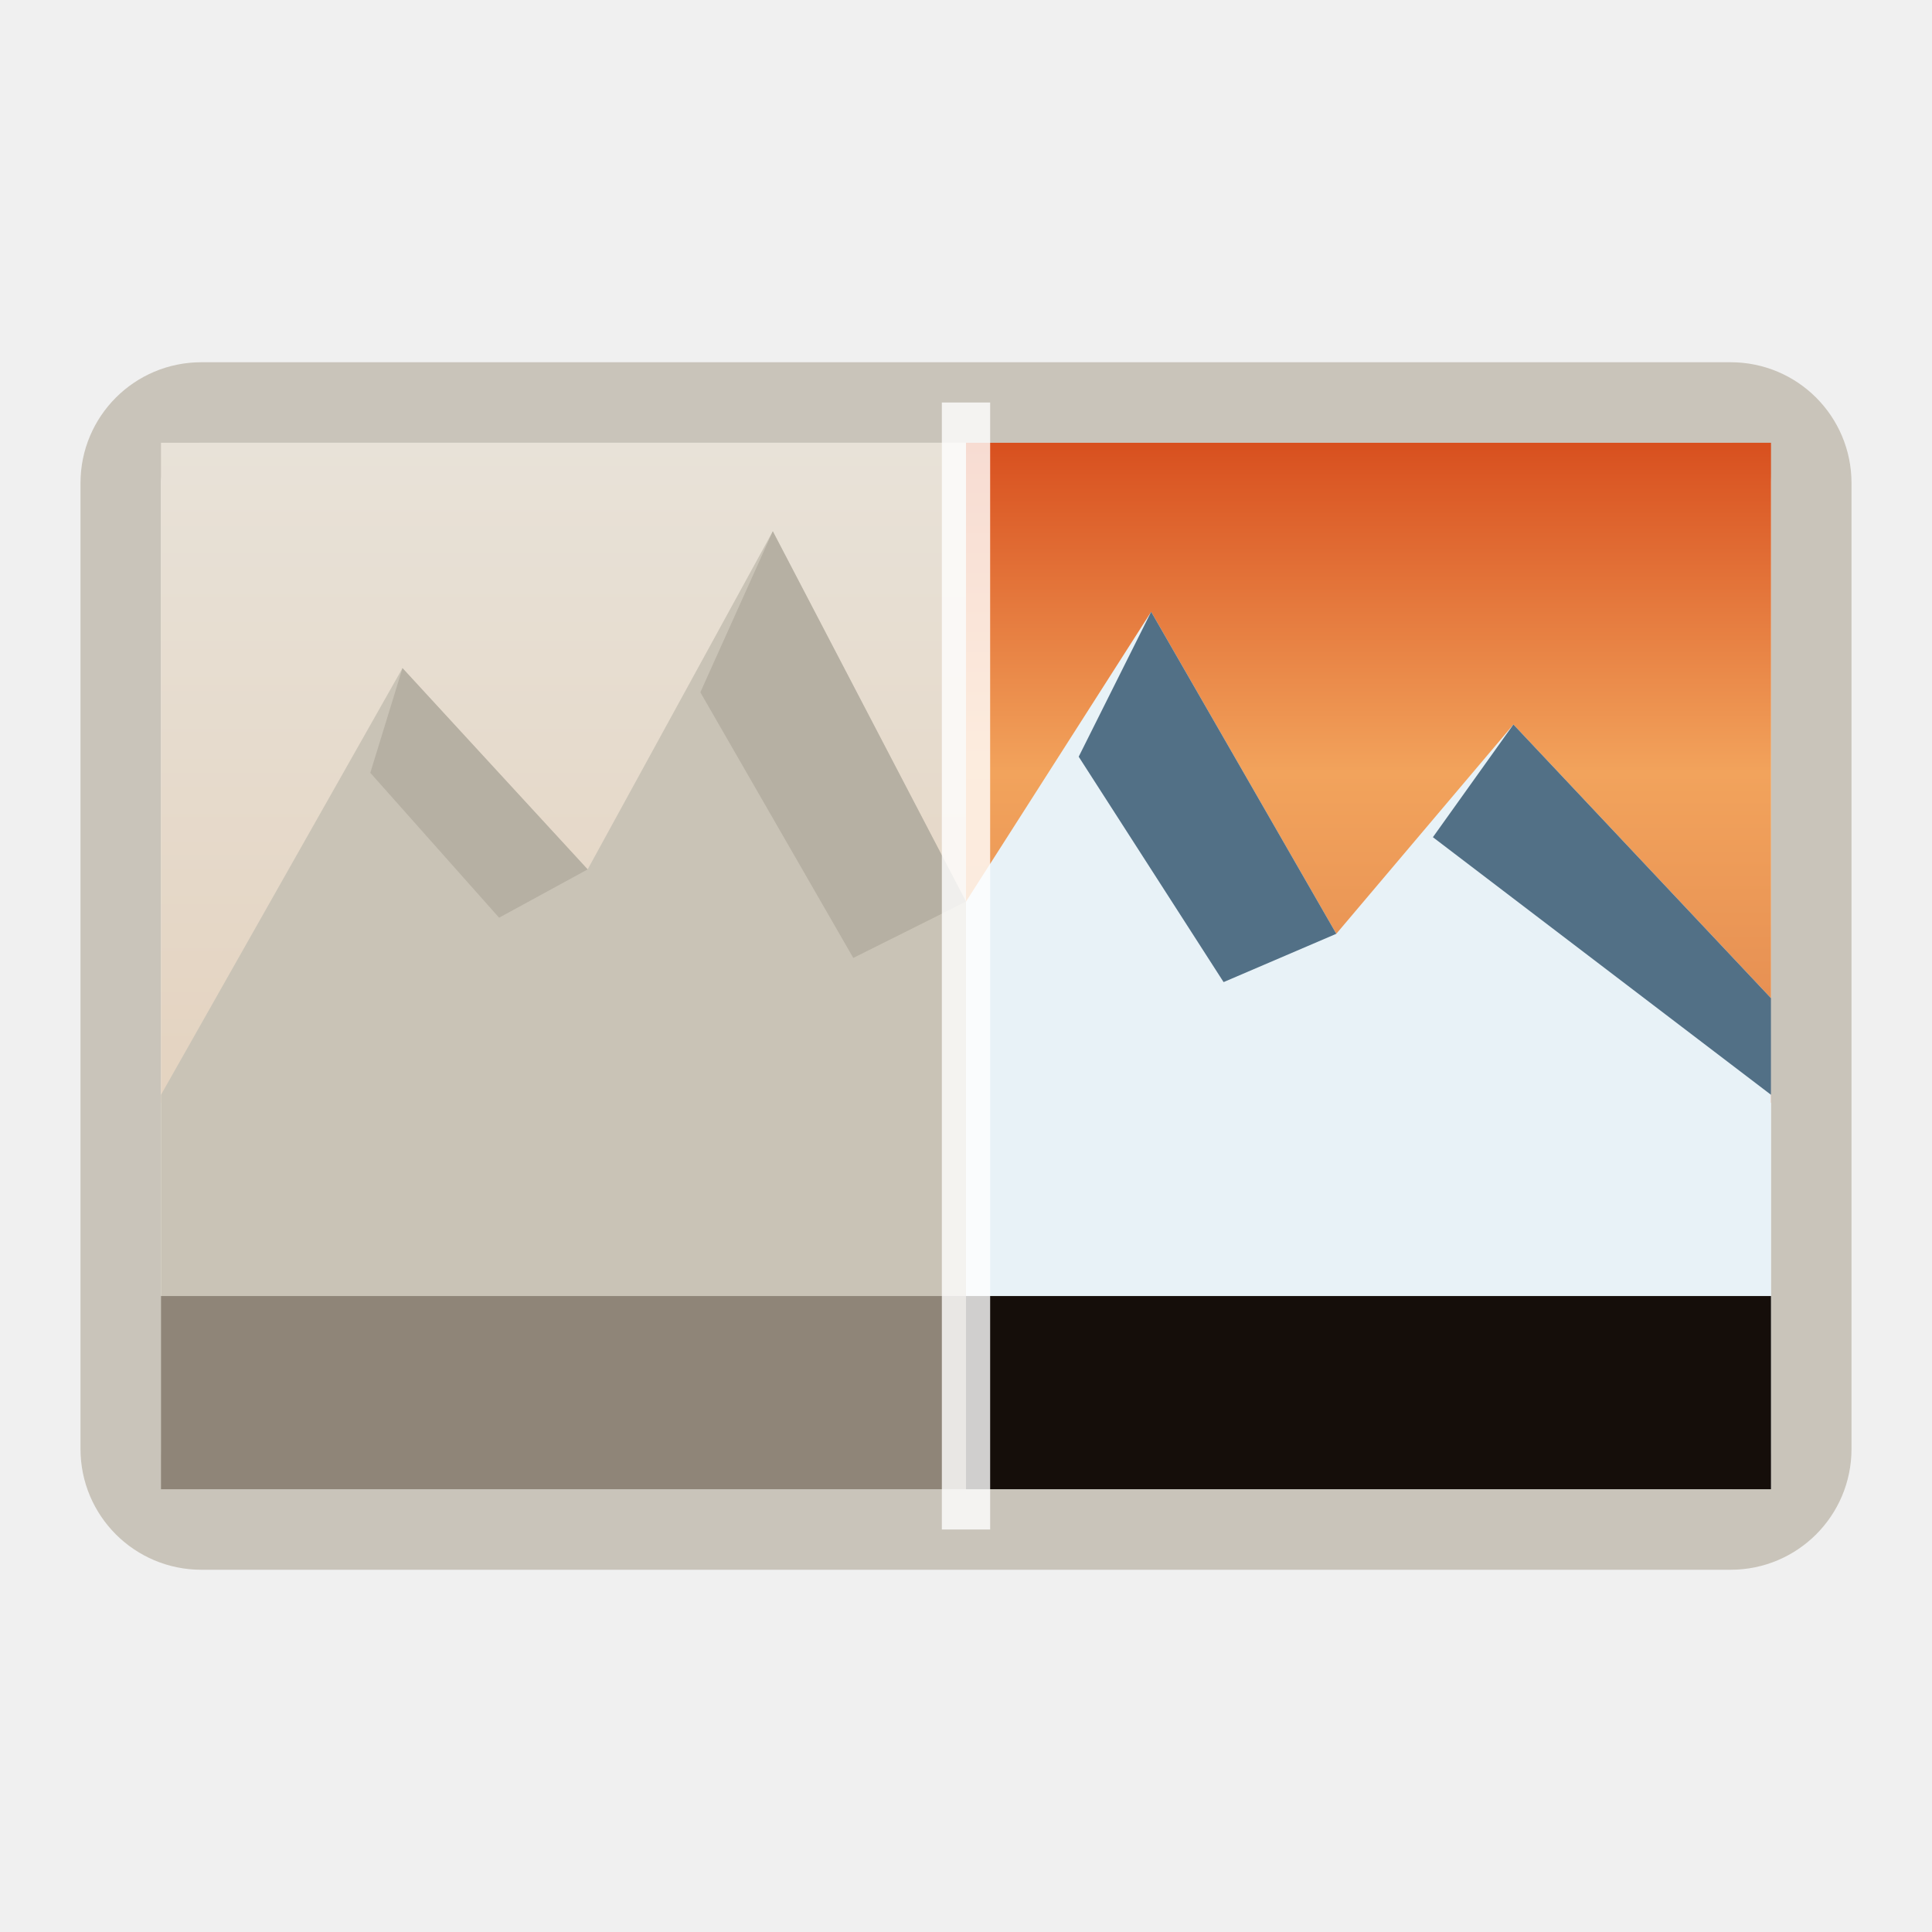
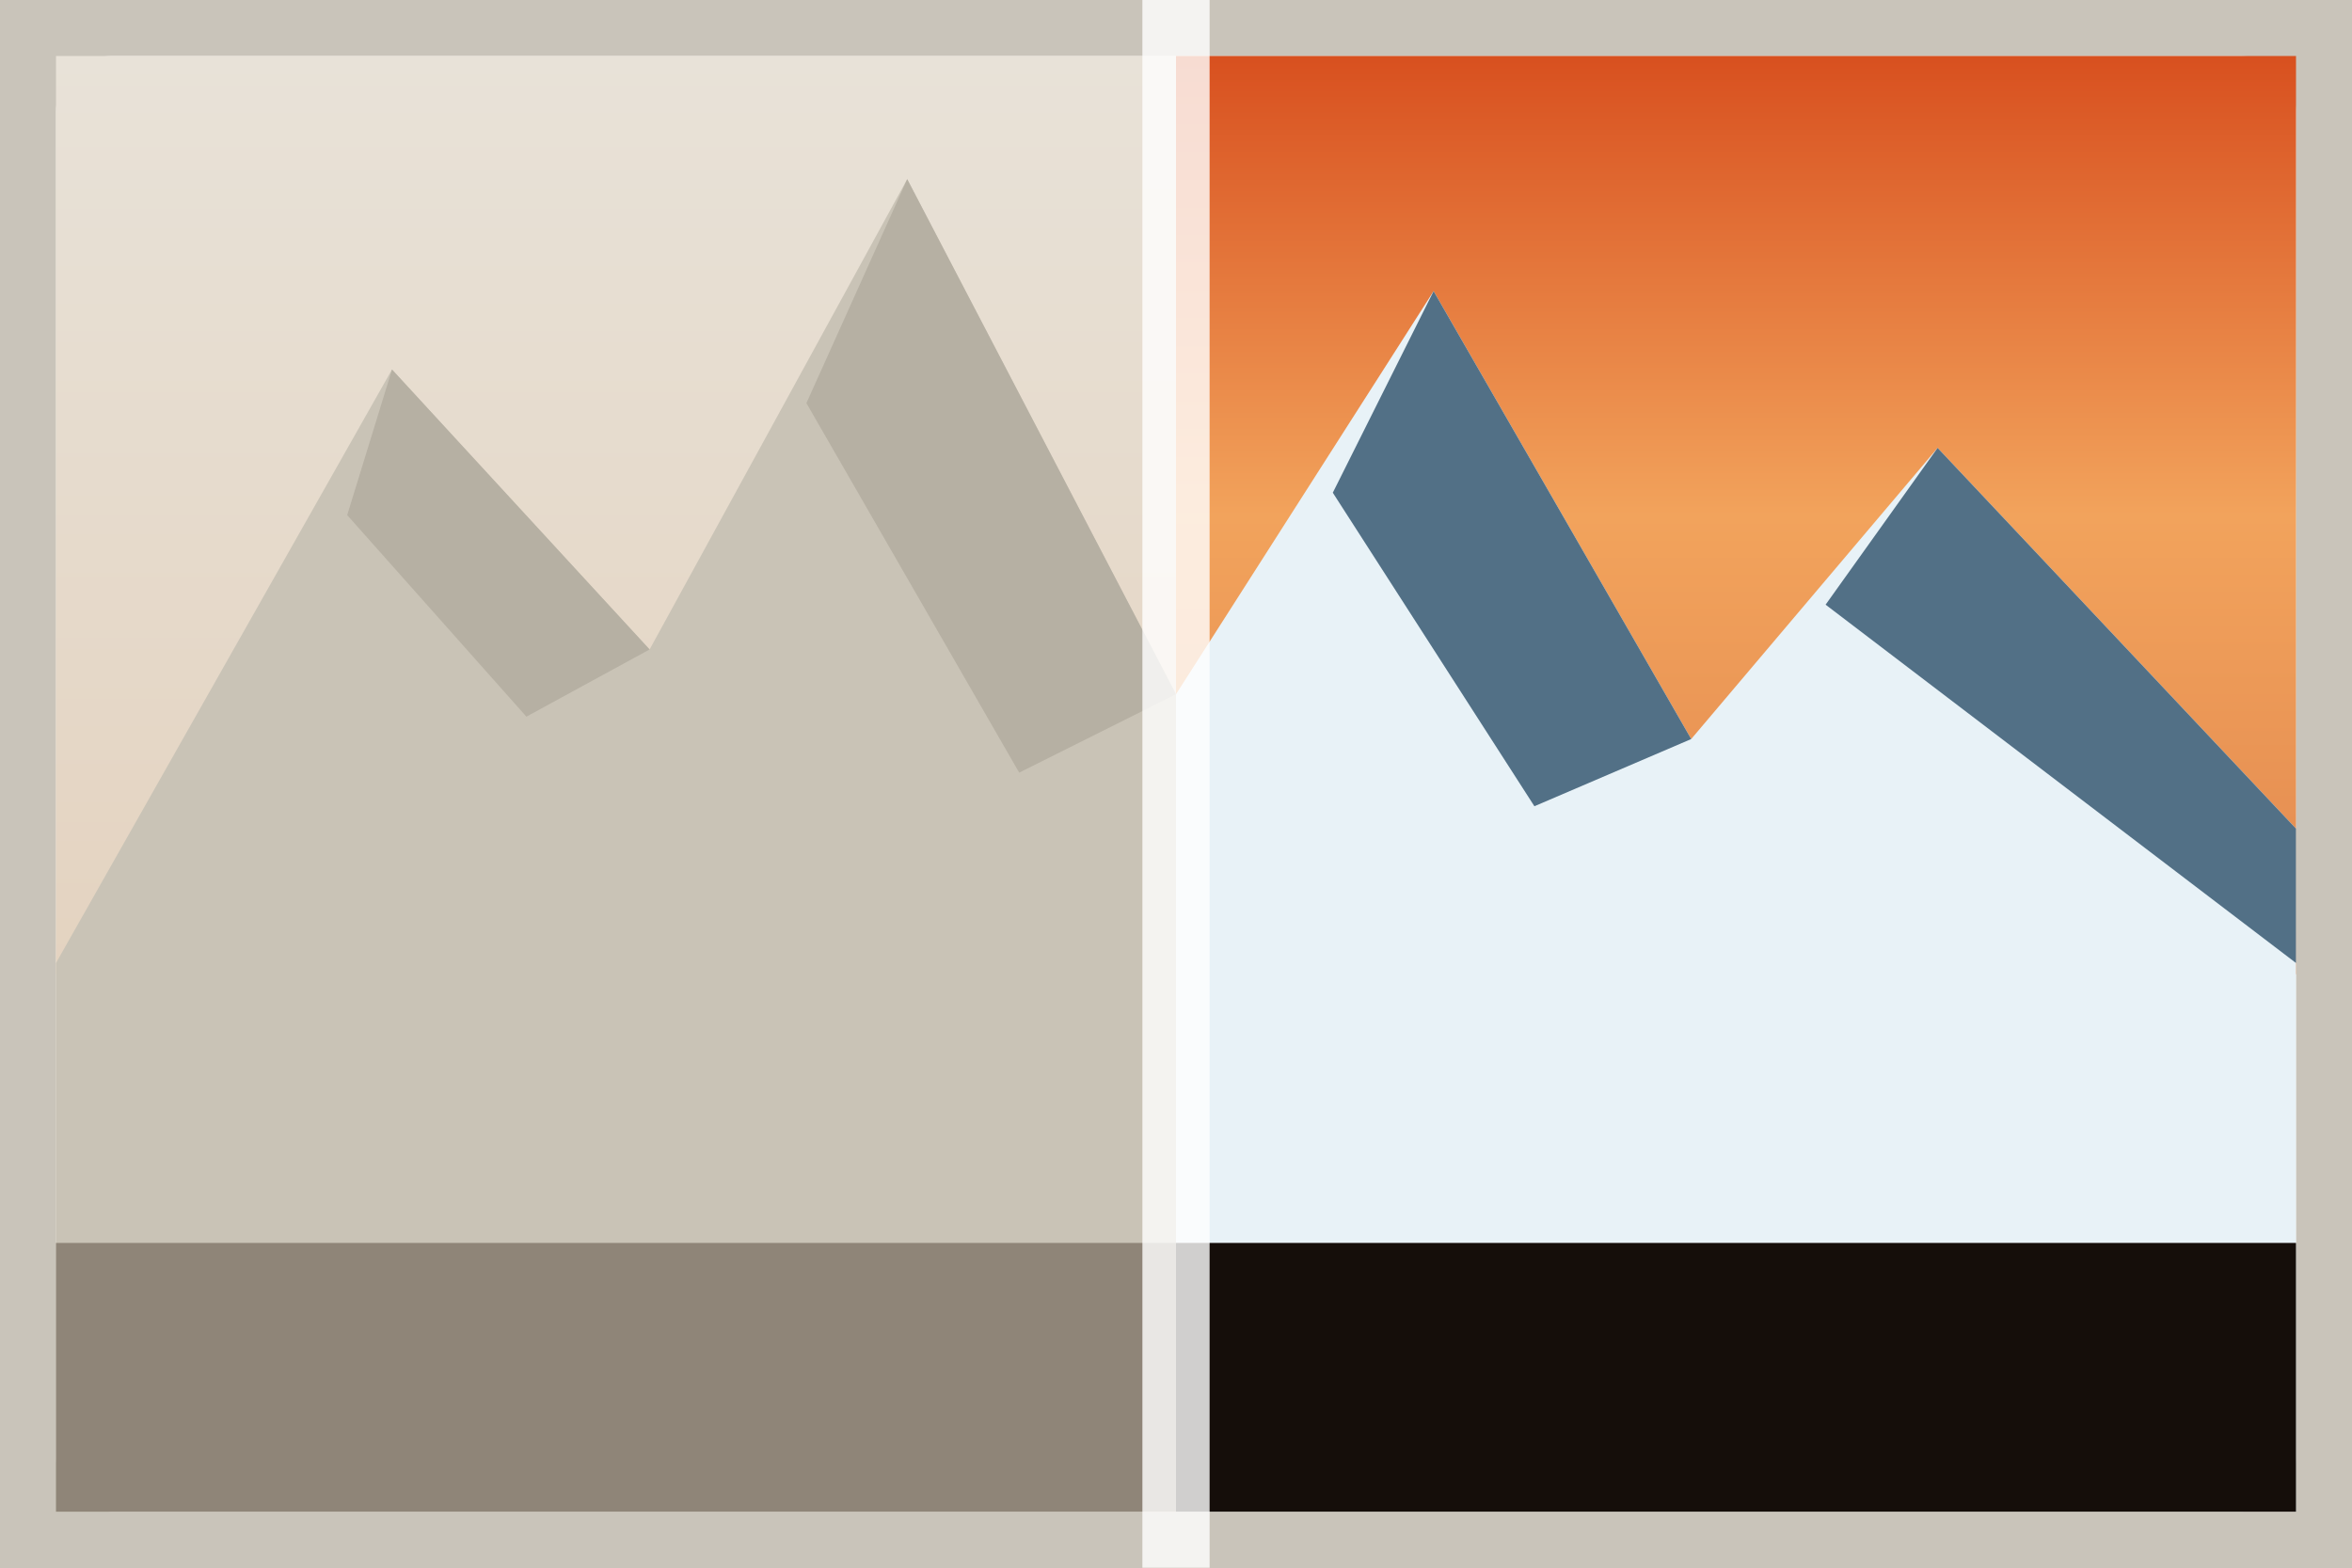
- <svg xmlns="http://www.w3.org/2000/svg" viewBox="0 0 24 24" width="24" height="24">
+ <svg xmlns="http://www.w3.org/2000/svg" viewBox="1.5 5 21 14" width="42" height="28">
  <rect x="1.5" y="5" width="21" height="14" rx="1" fill="#f2efe9" stroke="#c9c4ba" stroke-width="1" />
  <clipPath id="ac">
    <rect x="2" y="5" width="10" height="14" />
  </clipPath>
  <g clip-path="url(#ac)">
    <defs>
      <linearGradient id="acsky" x1="0" y1="0" x2="0" y2="1">
        <stop offset="0" stop-color="#e8e2d8" />
        <stop offset="1" stop-color="#e4d3c0" />
      </linearGradient>
    </defs>
    <rect x="2" y="5.5" width="20" height="8.2" fill="url(#acsky)" />
    <path d="M2 13.6 5 8.3 7.3 10.8 9.6 6.6 12 11.2 14.3 7.6 16.6 11.6 18.8 9 22 12.4 22 18.5 2 18.5Z" fill="#c9c3b6" />
    <path d="M5 8.3 7.3 10.8 6.2 11.4 4.6 9.6Z" fill="#b6b0a3" />
    <path d="M9.6 6.6 12 11.2 10.6 11.9 8.7 8.6Z" fill="#b6b0a3" />
    <path d="M14.3 7.6 16.6 11.6 15.2 12.2 13.4 9.4Z" fill="#b6b0a3" />
    <path d="M18.8 9 22 12.4 22 13.6 17.8 10.4Z" fill="#b6b0a3" />
    <rect x="2" y="16.1" width="20" height="2.4" fill="#8f8578" />
  </g>
  <clipPath id="ac2">
    <rect x="12" y="5" width="10" height="14" />
  </clipPath>
  <g clip-path="url(#ac2)">
    <defs>
      <linearGradient id="ac2sky" x1="0" y1="0" x2="0" y2="1">
        <stop offset="0" stop-color="#d8501f" />
        <stop offset="0.5" stop-color="#f2a35c" />
        <stop offset="1" stop-color="#e2884f" />
      </linearGradient>
    </defs>
    <rect x="2" y="5.5" width="20" height="8.2" fill="url(#ac2sky)" />
    <path d="M2 13.6 5 8.3 7.3 10.8 9.6 6.6 12 11.2 14.3 7.6 16.6 11.6 18.8 9 22 12.4 22 18.5 2 18.5Z" fill="#e8f2f7" />
    <path d="M5 8.3 7.3 10.8 6.2 11.4 4.6 9.6Z" fill="#527086" />
    <path d="M9.6 6.6 12 11.2 10.6 11.9 8.7 8.6Z" fill="#527086" />
    <path d="M14.3 7.6 16.6 11.6 15.2 12.2 13.4 9.4Z" fill="#527086" />
    <path d="M18.8 9 22 12.4 22 13.6 17.8 10.4Z" fill="#527086" />
    <rect x="2" y="16.1" width="20" height="2.4" fill="#150e0a" />
  </g>
  <path d="M12 5v14" stroke="#ffffff" stroke-width="0.6" stroke-opacity="0.8" />
</svg>
